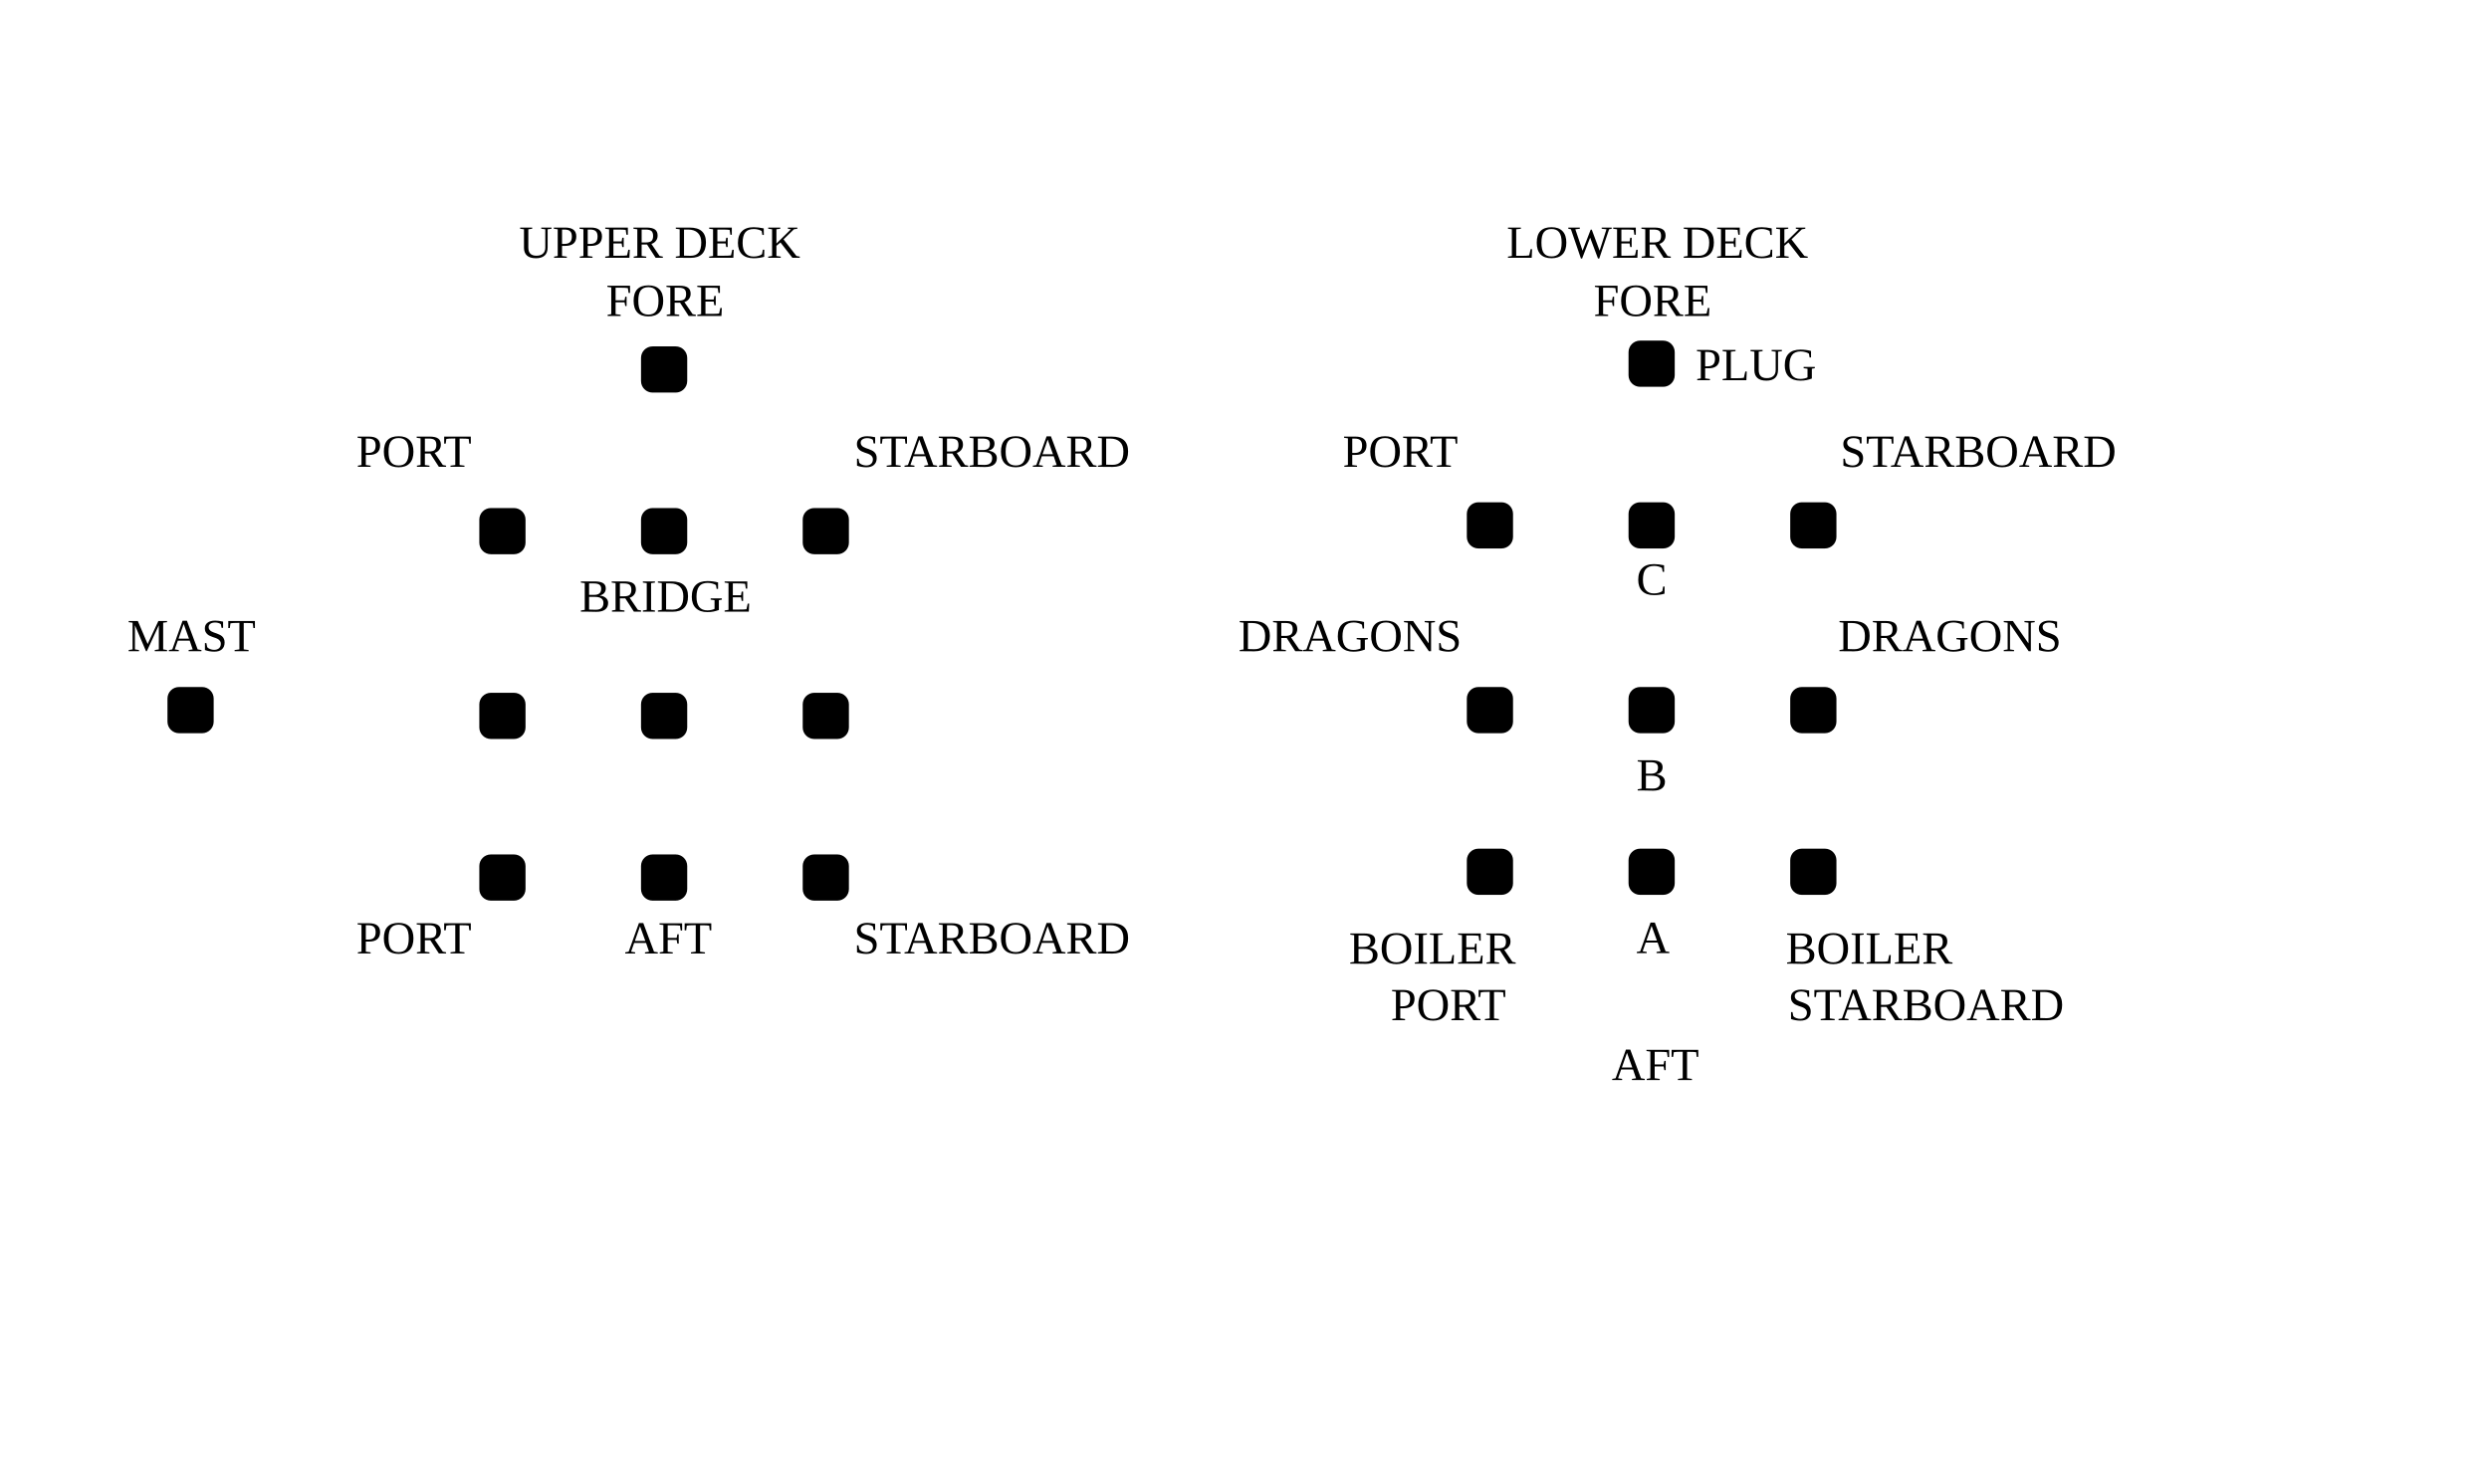
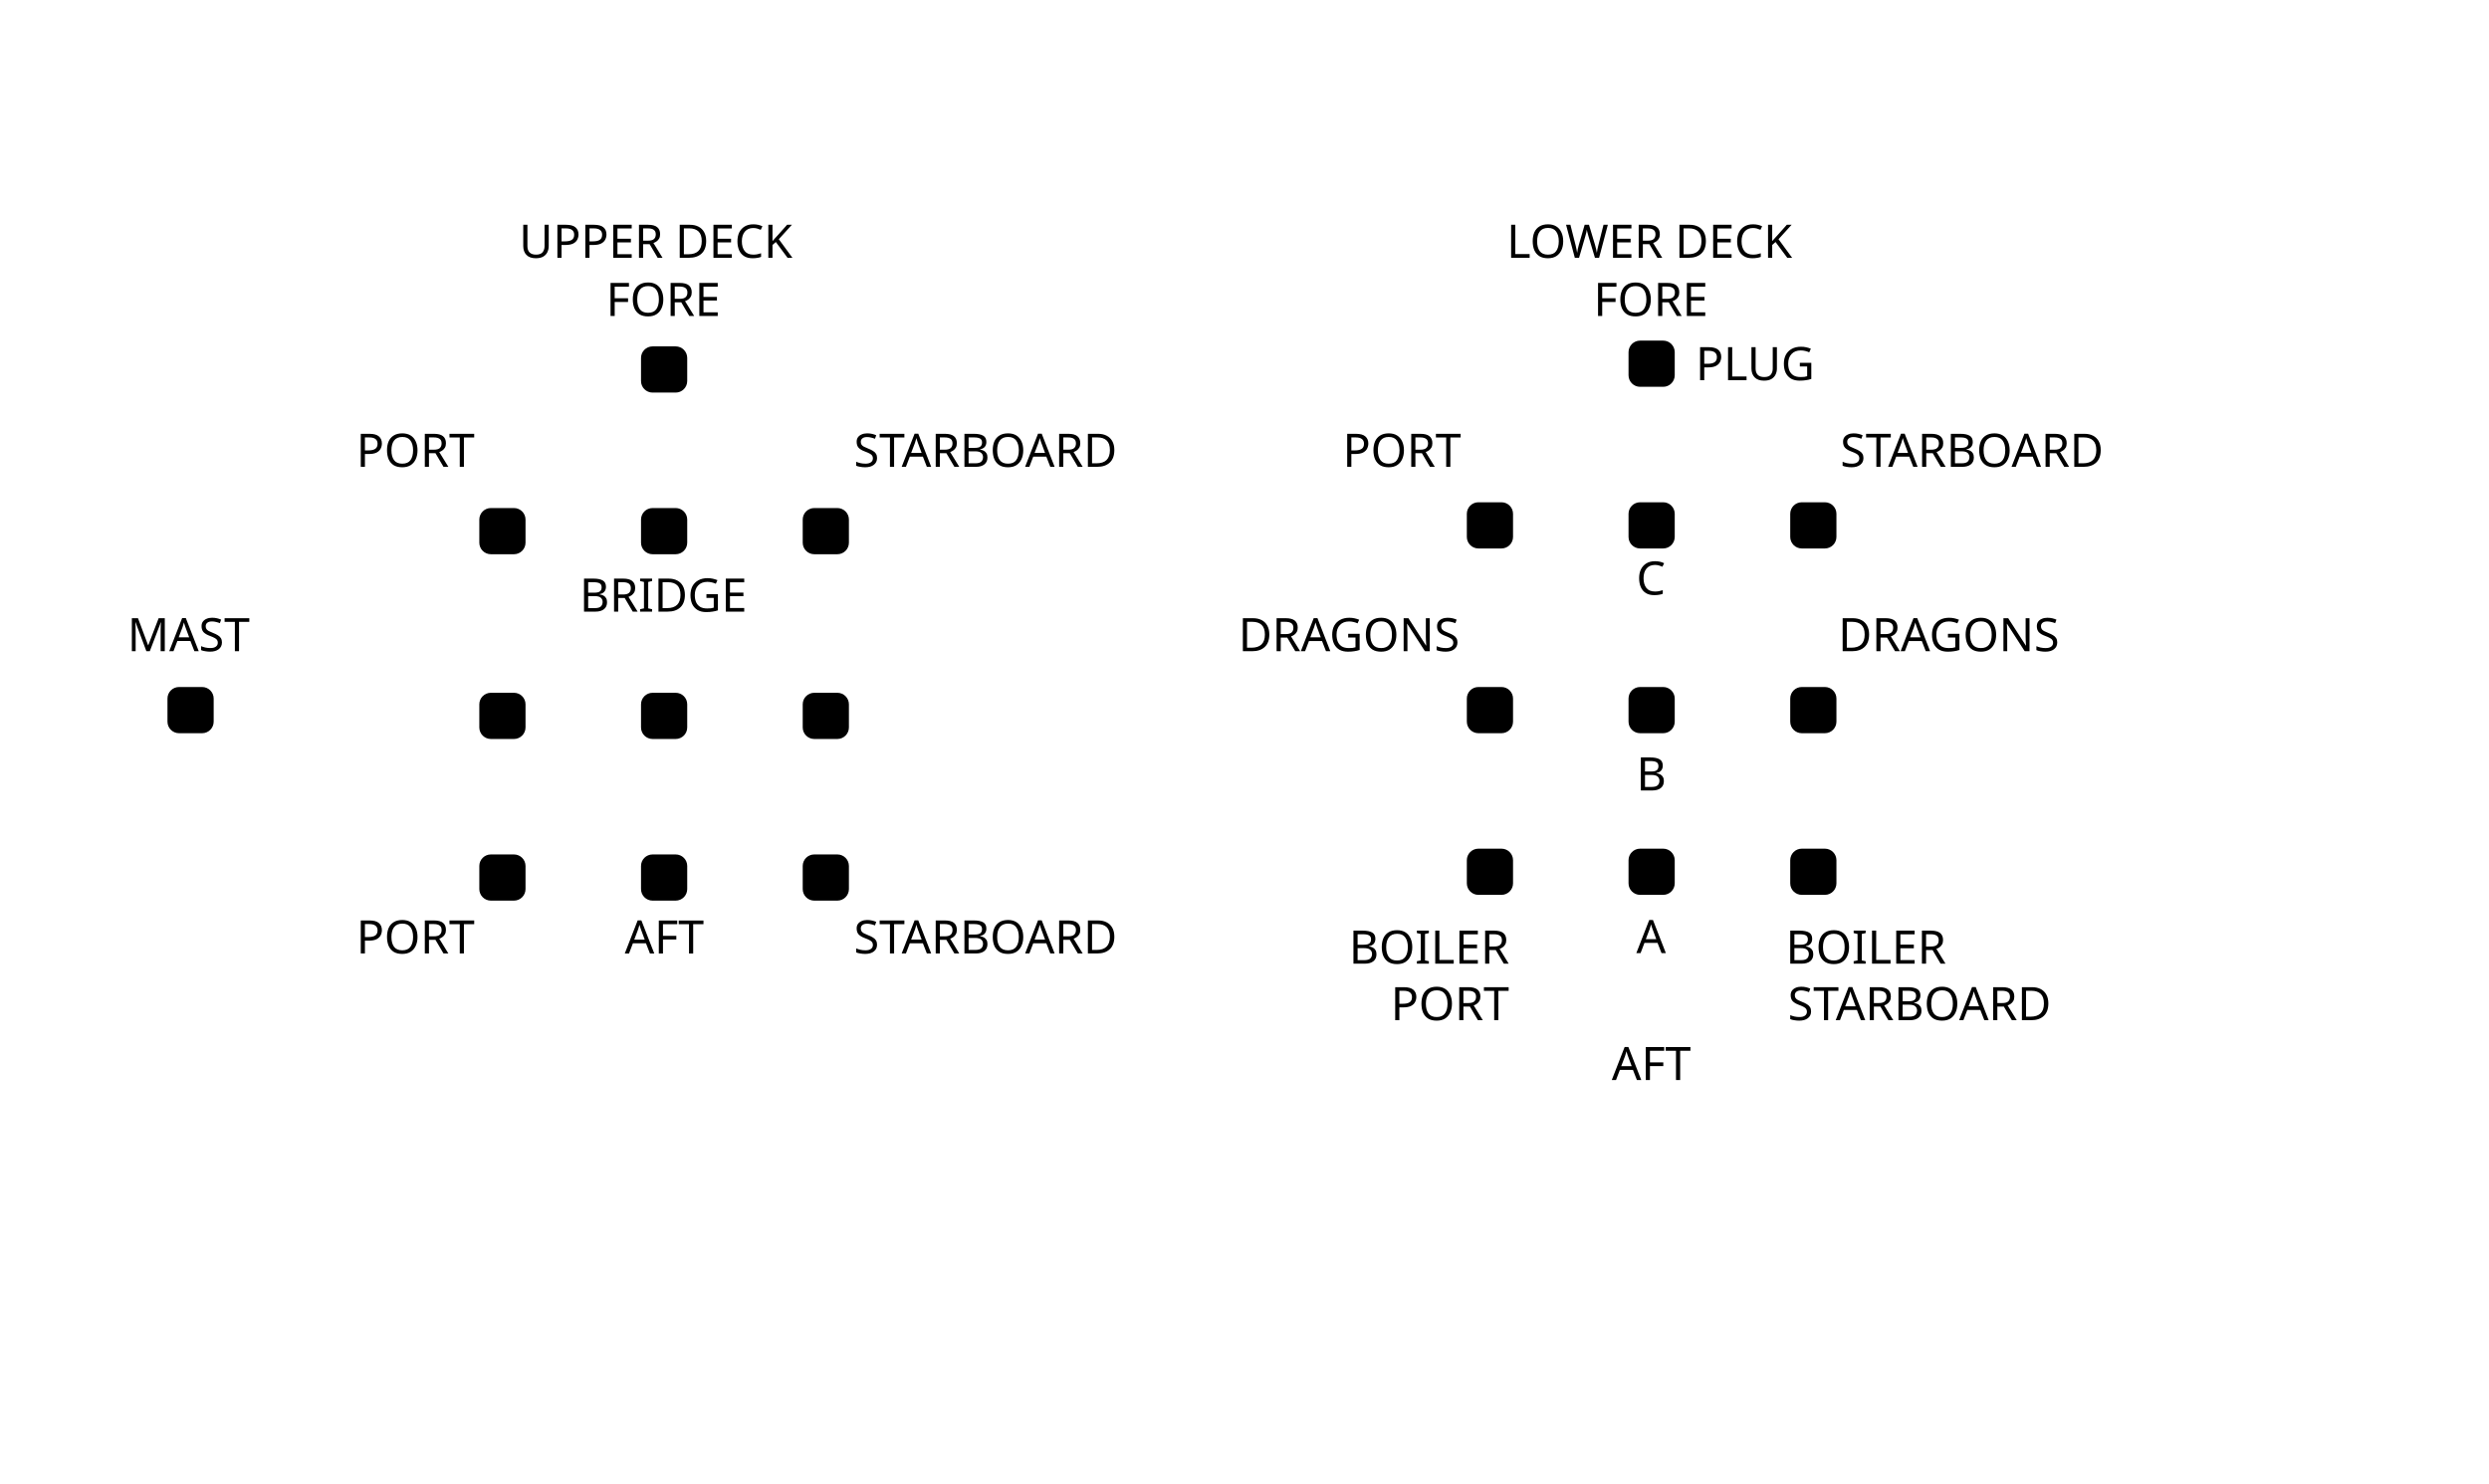
<svg xmlns="http://www.w3.org/2000/svg" viewBox="0 0 431 257" class="map-svg" data-map-id="63" version="1.1" id="svg6">
  <defs id="defs6" />
+   <style id="inkscape-font-fix">
+ .map-label, .map-label-muted,
+ .lib-table, .lib-gap-label, .lib-book-label,
+ .lib-row-num, .lib-book-list {
+   font-family: "Noto Sans", sans-serif;
+ }
+ </style>
  <g id="layer-artwork">
    <text xml:space="preserve" x="260.892" y="44.654" id="text6" class="map-label" font-size="8">
      <tspan id="tspan6" x="260.892" y="44.654" style="font-size:8px">LOWER DECK</tspan>
    </text>
    <text xml:space="preserve" x="275.94" y="54.727" id="text7" class="map-label-muted" font-size="7px">
      <tspan x="275.94" y="54.727" style="font-size:8px" id="tspan8">FORE</tspan>
    </text>
    <text xml:space="preserve" x="283.352" y="103.008" id="text9" class="map-label" font-size="8px">
      <tspan id="tspan9" x="283.352" y="103.008" style="font-size:8px">C</tspan>
    </text>
    <text xml:space="preserve" x="283.352" y="136.92" id="text10" class="map-label" font-size="8px">
      <tspan id="tspan10" x="283.352" y="136.92" style="font-size:8px">B</tspan>
    </text>
    <text xml:space="preserve" x="283.352" y="165.088" id="text11" class="map-label" font-size="8px">
      <tspan id="tspan11" x="283.352" y="165.088" style="font-size:8px">A</tspan>
    </text>
    <text xml:space="preserve" x="318.666" y="80.86" id="text12" class="map-label-muted" font-size="7px">
      <tspan x="318.666" y="80.86" style="font-size:8px" id="tspan12">STARBOARD</tspan>
    </text>
    <text xml:space="preserve" x="232.502" y="80.86" id="text13" class="map-label-muted" font-size="7px">
      <tspan x="232.502" y="80.86" style="font-size:8px" id="tspan13">PORT</tspan>
    </text>
    <text xml:space="preserve" x="214.439" y="112.8" id="text14" class="map-label-muted" font-size="7px">
      <tspan x="214.439" y="112.8" style="font-size:8px" id="tspan14">DRAGONS</tspan>
    </text>
    <text xml:space="preserve" x="318.298" y="112.8" id="text15" class="map-label-muted" font-size="7px">
      <tspan x="318.298" y="112.8" style="font-size:8px" id="tspan15">DRAGONS</tspan>
    </text>
    <text xml:space="preserve" x="233.586" y="166.92" id="text16" class="map-label" font-size="8px">
      <tspan id="tspan16" x="233.586" y="166.92" style="font-size:8px">BOILER</tspan>
    </text>
    <text xml:space="preserve" x="309.224" y="166.92" id="text17" class="map-label" font-size="8px">
      <tspan id="tspan17" x="309.224" y="166.92" style="font-size:8px">BOILER</tspan>
    </text>
    <text xml:space="preserve" x="309.592" y="176.712" id="text18" class="map-label-muted" font-size="7px">
      <tspan x="309.592" y="176.712" style="font-size:8px" id="tspan18">STARBOARD</tspan>
    </text>
    <text xml:space="preserve" x="240.818" y="176.712" id="text19" class="map-label-muted" font-size="7px">
      <tspan x="240.818" y="176.712" style="font-size:8px" id="tspan19">PORT</tspan>
    </text>
    <text xml:space="preserve" x="279.092" y="187.082" id="text20" class="map-label-muted" font-size="7px">
      <tspan x="279.092" y="187.082" style="font-size:8px" id="tspan20">AFT</tspan>
    </text>
    <text xml:space="preserve" x="89.892" y="44.654" id="text21" class="map-label" font-size="8px">
      <tspan id="tspan21" x="89.892" y="44.654" style="font-size:8px">UPPER DECK</tspan>
    </text>
    <text xml:space="preserve" x="104.94" y="54.727" id="text22" class="map-label-muted" font-size="7px">
      <tspan x="104.94" y="54.727" style="font-size:8px" id="tspan22">FORE</tspan>
    </text>
    <text xml:space="preserve" x="22.052" y="112.796" id="text23" class="map-label" font-size="8px">
      <tspan id="tspan23" x="22.052" y="112.796" style="font-size:8px">MAST</tspan>
    </text>
    <text xml:space="preserve" x="147.857" y="80.86" id="text24" class="map-label-muted" font-size="7px">
      <tspan x="147.857" y="80.86" style="font-size:8px" id="tspan24">STARBOARD</tspan>
    </text>
    <text xml:space="preserve" x="61.692" y="80.86" id="text25" class="map-label-muted" font-size="7px">
      <tspan x="61.692" y="80.86" style="font-size:8px" id="tspan25">PORT</tspan>
    </text>
    <text xml:space="preserve" x="100.352" y="105.944" id="text26" class="map-label-muted" font-size="7px">
      <tspan x="100.352" y="105.944" style="font-size:8px" id="tspan26">BRIDGE</tspan>
    </text>
    <text xml:space="preserve" x="147.857" y="165.152" id="text27" class="map-label-muted" font-size="7px">
      <tspan x="147.857" y="165.152" style="font-size:8px" id="tspan27">STARBOARD</tspan>
    </text>
    <text xml:space="preserve" x="61.692" y="165.152" id="text28" class="map-label-muted" font-size="7px">
      <tspan x="61.692" y="165.152" style="font-size:8px" id="tspan28">PORT</tspan>
    </text>
    <text xml:space="preserve" x="108.188" y="165.16" id="text29" class="map-label-muted" font-size="7px">
      <tspan x="108.188" y="165.16" style="font-size:8px" id="tspan29">AFT</tspan>
    </text>
    <text xml:space="preserve" x="293.612" y="65.856" id="text30" class="map-label-muted" font-size="7px">
      <tspan x="293.612" y="65.856" style="font-size:8px" id="tspan30">PLUG</tspan>
    </text>
  </g>
  <g id="layer-exits">
    <line id="edge-276f933f8ae0836c030480f9913b5839b99f412c-cc132ec2ee473ae6a3293cc7c07ea34aa573b08a" class="exit" x1="115" y1="124" x2="143" y2="124" />
    <line id="edge-7061b06e4b2dcc679cbb7f708ff75024c60aa5ad-cc132ec2ee473ae6a3293cc7c07ea34aa573b08a" class="exit" x1="143" y1="92" x2="143" y2="124" />
    <line id="edge-bb128c612942e5adb1f2568ef0b0ecf95bf435dd-cc132ec2ee473ae6a3293cc7c07ea34aa573b08a" class="exit" x1="143" y1="152" x2="143" y2="124" />

    null
    <line id="edge-276f933f8ae0836c030480f9913b5839b99f412c-bb128c612942e5adb1f2568ef0b0ecf95bf435dd" class="exit" x1="115" y1="124" x2="143" y2="152" />
    <line id="edge-300d37af6bc80eeb8b1d85bba0dc9e349bfdb0c5-bb128c612942e5adb1f2568ef0b0ecf95bf435dd" class="exit" x1="115" y1="152" x2="143" y2="152" />
    <line id="edge-276f933f8ae0836c030480f9913b5839b99f412c-300d37af6bc80eeb8b1d85bba0dc9e349bfdb0c5" class="exit" x1="115" y1="124" x2="115" y2="152" />
    <line id="edge-300d37af6bc80eeb8b1d85bba0dc9e349bfdb0c5-b6278d2a3a3f2f6ebdf33ba6c37dd21a681aa6ad" class="exit" x1="115" y1="152" x2="87" y2="152" />
    <line id="edge-300d37af6bc80eeb8b1d85bba0dc9e349bfdb0c5-cc132ec2ee473ae6a3293cc7c07ea34aa573b08a" class="exit" x1="115" y1="152" x2="143" y2="124" />
    <line id="edge-afe5ba7685f3ad5d6e2c72a1a26a1c4e49c8b121-b6278d2a3a3f2f6ebdf33ba6c37dd21a681aa6ad" class="exit" x1="87" y1="124" x2="87" y2="152" />
    <line id="edge-276f933f8ae0836c030480f9913b5839b99f412c-afe5ba7685f3ad5d6e2c72a1a26a1c4e49c8b121" class="exit" x1="115" y1="124" x2="87" y2="124" />
    <line id="edge-300d37af6bc80eeb8b1d85bba0dc9e349bfdb0c5-afe5ba7685f3ad5d6e2c72a1a26a1c4e49c8b121" class="exit" x1="115" y1="152" x2="87" y2="124" />
    <line id="edge-549b279912bf26749f193103f5a698d1763c4195-afe5ba7685f3ad5d6e2c72a1a26a1c4e49c8b121" class="exit" x1="87" y1="92" x2="87" y2="124" />

    null
    null
    <line id="edge-276f933f8ae0836c030480f9913b5839b99f412c-b6278d2a3a3f2f6ebdf33ba6c37dd21a681aa6ad" class="exit" x1="115" y1="124" x2="87" y2="152" />
    <line id="edge-21de9d4c3c3c9b4cd41483937f63c98f20c856c8-7061b06e4b2dcc679cbb7f708ff75024c60aa5ad" class="exit" x1="115" y1="64" x2="143" y2="92" />
    <line id="edge-7061b06e4b2dcc679cbb7f708ff75024c60aa5ad-fb106e274d6161cebcbba8dfb256b718f896d800" class="exit" x1="143" y1="92" x2="115" y2="92" />
    <line id="edge-21de9d4c3c3c9b4cd41483937f63c98f20c856c8-549b279912bf26749f193103f5a698d1763c4195" class="exit" x1="115" y1="64" x2="87" y2="92" />
    <line id="edge-549b279912bf26749f193103f5a698d1763c4195-fb106e274d6161cebcbba8dfb256b718f896d800" class="exit" x1="87" y1="92" x2="115" y2="92" />
    <line id="edge-69785e30295575f22400335deda7284980a8647b-bb1f4ee5a2a4e1dca0a91559d4934c2710080ffd" class="exit" x1="314" y1="151" x2="314" y2="123" />
    <line id="edge-7011a9bed74b1a416349e8b251f0d312c1c01311-bb1f4ee5a2a4e1dca0a91559d4934c2710080ffd" class="exit" x1="314" y1="91" x2="314" y2="123" />
    <line id="edge-8380ae44a26adabd8cfcc4c66315fccaf375dd96-bb1f4ee5a2a4e1dca0a91559d4934c2710080ffd" class="exit" x1="286" y1="123" x2="314" y2="123" />
    <line id="edge-37ceaa9225c6079b6f4c1c1822f6586c8f3562c1-7011a9bed74b1a416349e8b251f0d312c1c01311" class="exit" x1="286" y1="63" x2="314" y2="91" />
    <line id="edge-37ceaa9225c6079b6f4c1c1822f6586c8f3562c1-a3acea848c2fb367e7d38792d3a5c58e45aac205" class="exit" x1="286" y1="63" x2="258" y2="91" />
    <line id="edge-68c73bf8cbd4bdf2d5f056dfb0c4f7f873c43357-a3acea848c2fb367e7d38792d3a5c58e45aac205" class="exit" x1="286" y1="91" x2="258" y2="91" />
    <line id="edge-9af6f1f64b8728b62a572a0540be43110cb109ad-a3acea848c2fb367e7d38792d3a5c58e45aac205" class="exit" x1="258" y1="123" x2="258" y2="91" />
    <line id="edge-8fb3cbee200ce4c47426e357635cf027354a0645-9af6f1f64b8728b62a572a0540be43110cb109ad" class="exit" x1="258" y1="151" x2="258" y2="123" />
    <line id="edge-8fb3cbee200ce4c47426e357635cf027354a0645-e97301502f9725e070d40542e02b9df68384c223" class="exit" x1="258" y1="151" x2="286" y2="151" />
  </g>
  <g id="layer-rooms">
    <rect id="room-cc132ec2ee473ae6a3293cc7c07ea34aa573b08a" class="room indoor" data-label="starboard side of the upper deck" x="139" y="120" width="8" height="8" rx="2" />
    <polygon class="stair-symbol" points="140.5,122 145.5,122 143,127 " id="polygon1" />
    <rect id="room-bb128c612942e5adb1f2568ef0b0ecf95bf435dd" class="room indoor" data-label="starboard aft corner of the upper deck" x="139" y="148" width="8" height="8" rx="2" />
    <rect id="room-300d37af6bc80eeb8b1d85bba0dc9e349bfdb0c5" class="room indoor" data-label="aft end of the upper deck" x="111" y="148" width="8" height="8" rx="2" />
    <rect id="room-b6278d2a3a3f2f6ebdf33ba6c37dd21a681aa6ad" class="room indoor" data-label="port aft corner of the upper deck" x="83" y="148" width="8" height="8" rx="2" />
    <rect id="room-afe5ba7685f3ad5d6e2c72a1a26a1c4e49c8b121" class="room indoor" data-label="port side of the upper deck" x="83" y="120" width="8" height="8" rx="2" />
    <polygon class="stair-symbol" points="84.5,122 89.5,122 87,127 " id="polygon2" />
    <rect id="room-276f933f8ae0836c030480f9913b5839b99f412c" class="room indoor" data-label="middle of the upper deck" x="111" y="120" width="8" height="8" rx="2" />
    <polygon class="stair-symbol" points="112.5,126 117.5,126 115,121 " id="polygon3" />
    <rect id="room-01cef59ef1d5914600f1cf94d4f3f9fb8f585020" class="room indoor" data-label="atop the mast" x="29" y="119" width="8" height="8" rx="2" />
    <polygon class="stair-symbol" points="30.5,121 35.5,121 33,126 " id="polygon4" />
    <rect id="room-7061b06e4b2dcc679cbb7f708ff75024c60aa5ad" class="room indoor" data-label="starboard fore corner of the upper deck" x="139" y="88" width="8" height="8" rx="2" />
    <rect id="room-21de9d4c3c3c9b4cd41483937f63c98f20c856c8" class="room indoor" data-label="fore end of the upper deck" x="111" y="60" width="8" height="8" rx="2" />
    <rect id="room-549b279912bf26749f193103f5a698d1763c4195" class="room indoor" data-label="port fore corner of the upper deck" x="83" y="88" width="8" height="8" rx="2" />
    <rect id="room-fb106e274d6161cebcbba8dfb256b718f896d800" class="room indoor" data-label="bridge of the SS Unsinkable" x="111" y="88" width="8" height="8" rx="2" />
    <rect id="room-bb1f4ee5a2a4e1dca0a91559d4934c2710080ffd" class="room indoor" data-label="starboard corridor of the lower deck" x="310" y="119" width="8" height="8" rx="2" />
    <polygon class="stair-symbol" points="311.5,125 316.5,125 314,120 " id="polygon5" />
    <rect id="room-69785e30295575f22400335deda7284980a8647b" class="room indoor" data-label="starboard boiler room" x="310" y="147" width="8" height="8" rx="2" />
    <rect id="room-8380ae44a26adabd8cfcc4c66315fccaf375dd96" class="room indoor" data-label="Store B" x="282" y="119" width="8" height="8" rx="2" />
    <rect id="room-7011a9bed74b1a416349e8b251f0d312c1c01311" class="room indoor" data-label="starboard fore corner of the lower deck" x="310" y="87" width="8" height="8" rx="2" />
    <rect id="room-37ceaa9225c6079b6f4c1c1822f6586c8f3562c1" class="room indoor" data-label="fore corner of the lower deck" x="282" y="59" width="8" height="8" rx="2" />
    <rect id="room-a3acea848c2fb367e7d38792d3a5c58e45aac205" class="room indoor" data-label="port fore corner of the lower deck" x="254" y="87" width="8" height="8" rx="2" />
    <rect id="room-68c73bf8cbd4bdf2d5f056dfb0c4f7f873c43357" class="room indoor" data-label="Store C" x="282" y="87" width="8" height="8" rx="2" />
    <rect id="room-9af6f1f64b8728b62a572a0540be43110cb109ad" class="room indoor" data-label="port corridor of the lower deck" x="254" y="119" width="8" height="8" rx="2" />
    <polygon class="stair-symbol" points="255.5,125 260.5,125 258,120 " id="polygon6" />
    <rect id="room-8fb3cbee200ce4c47426e357635cf027354a0645" class="room indoor" data-label="port boiler room" x="254" y="147" width="8" height="8" rx="2" />
    <rect id="room-e97301502f9725e070d40542e02b9df68384c223" class="room indoor" data-label="Store A" x="282" y="147" width="8" height="8" rx="2" />
  </g>
  <g id="layer-labels">
    
  </g>
</svg>
